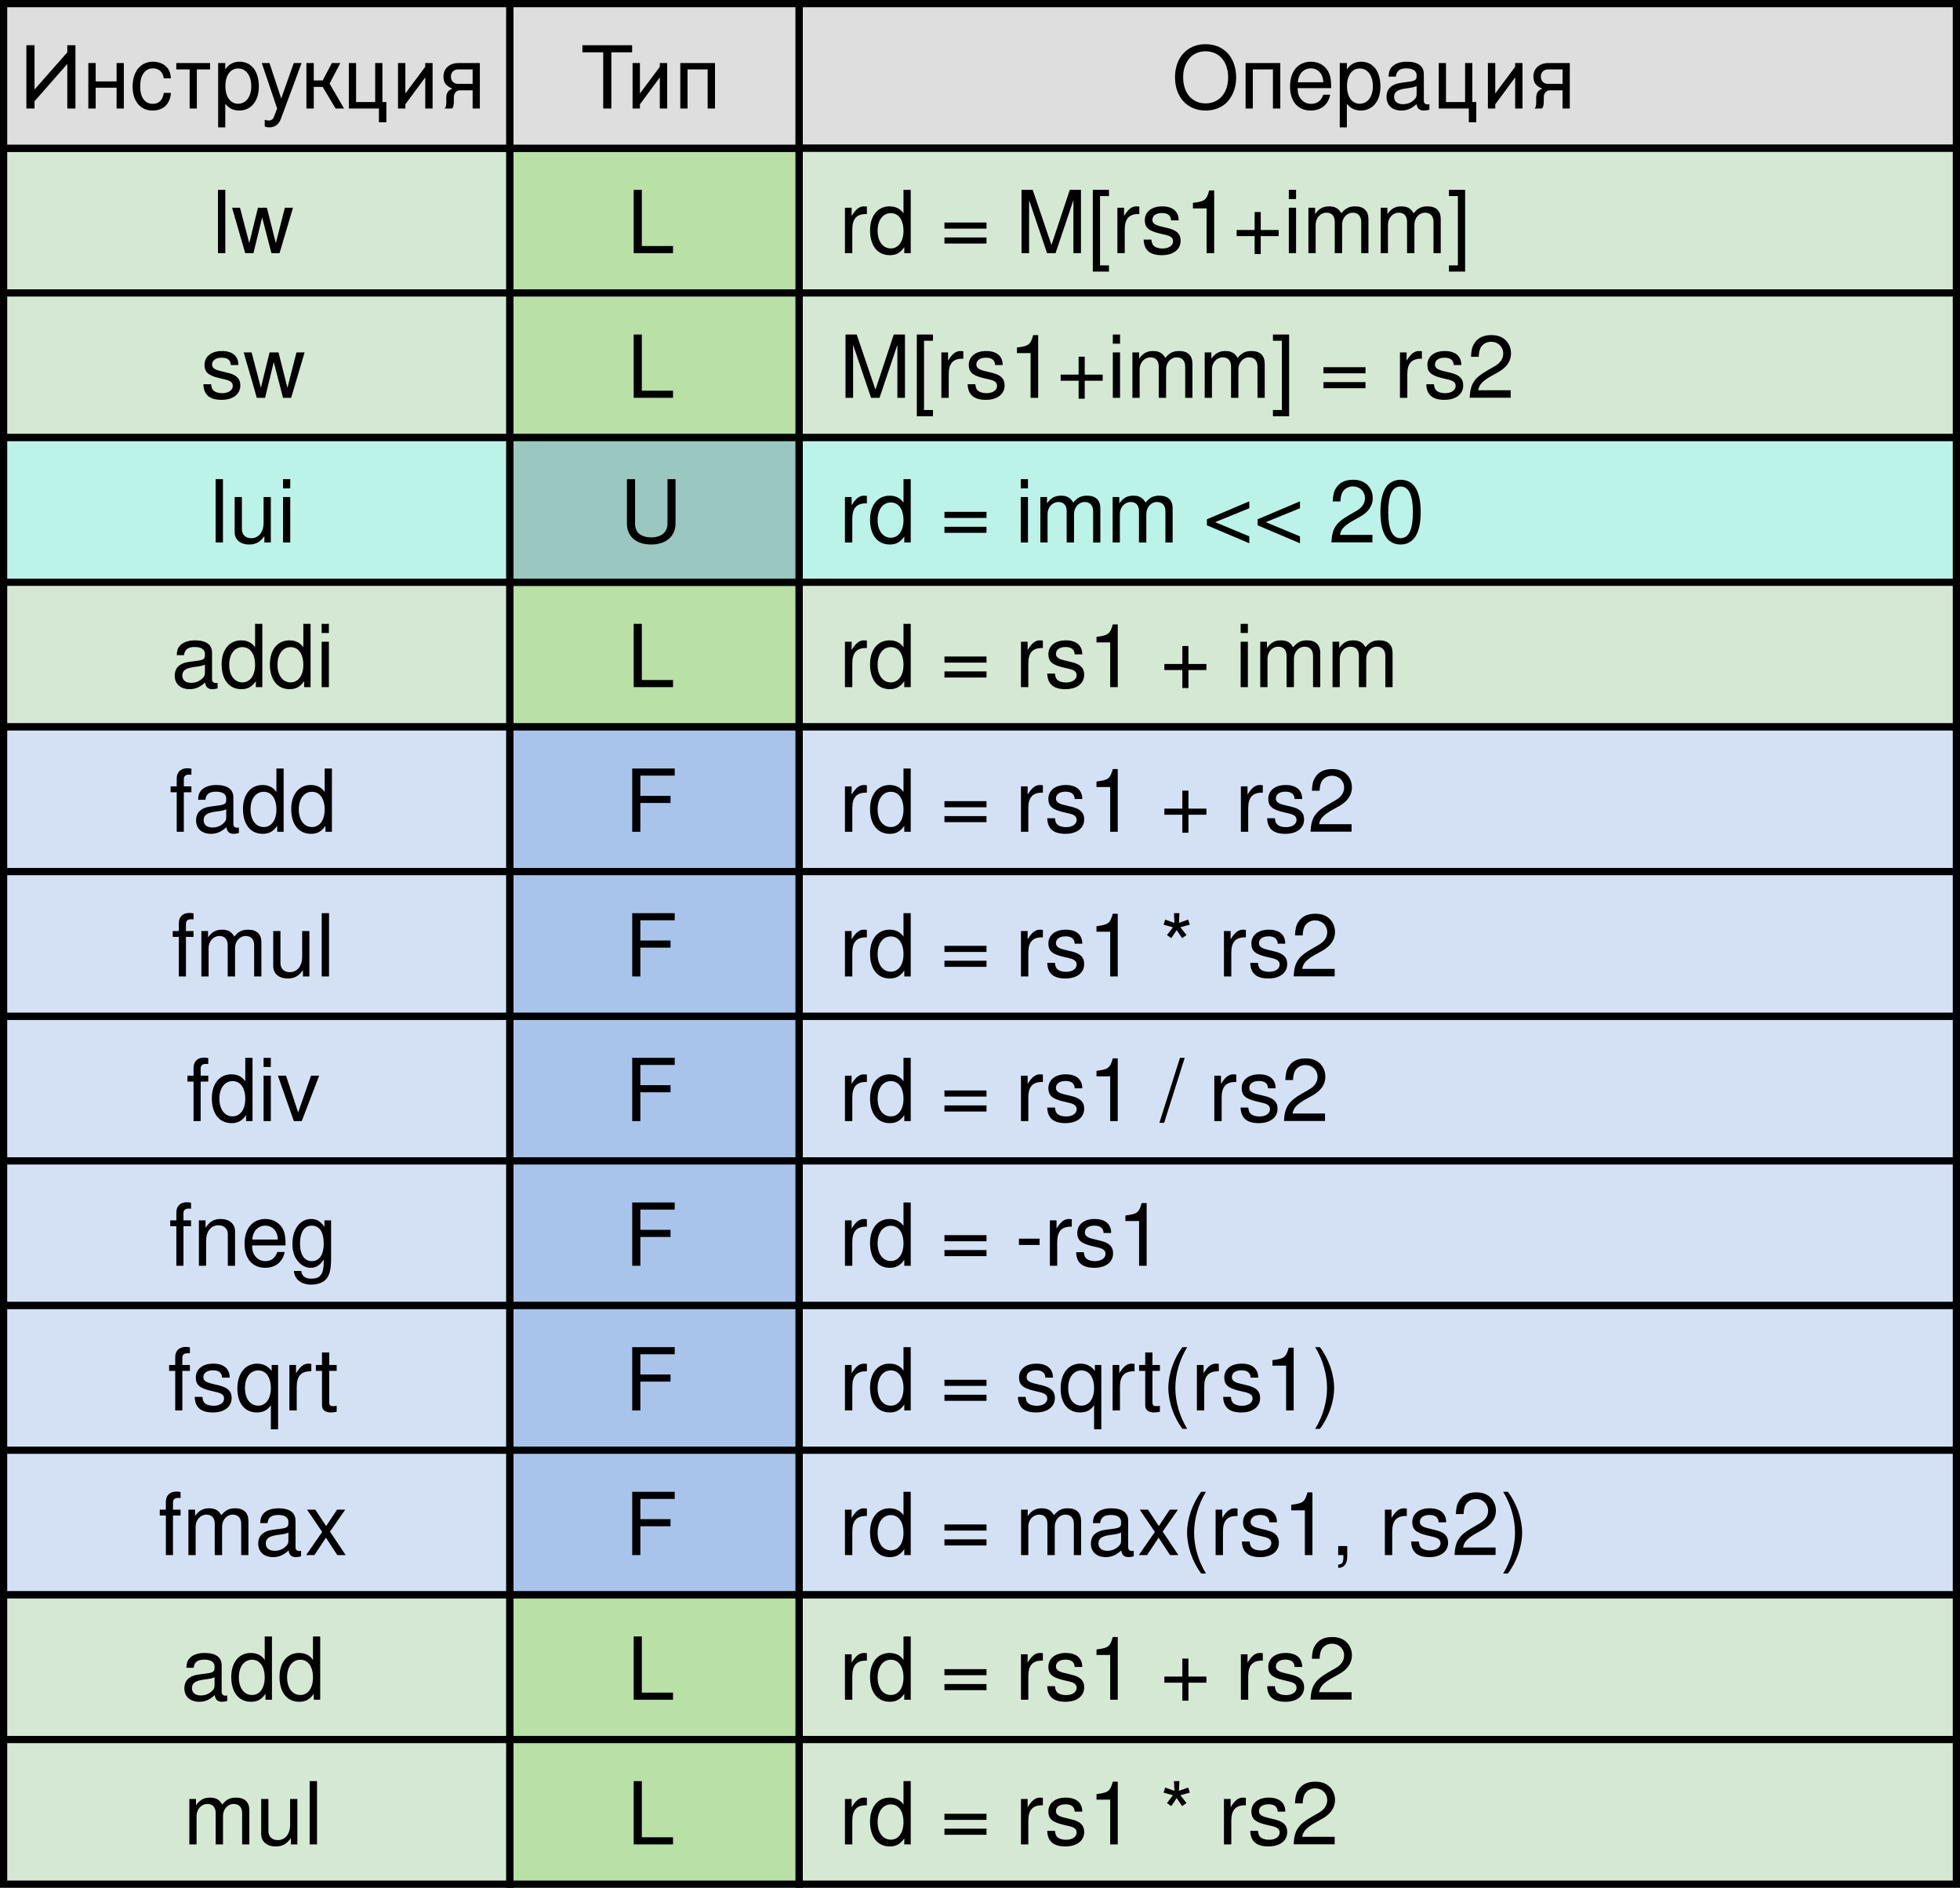
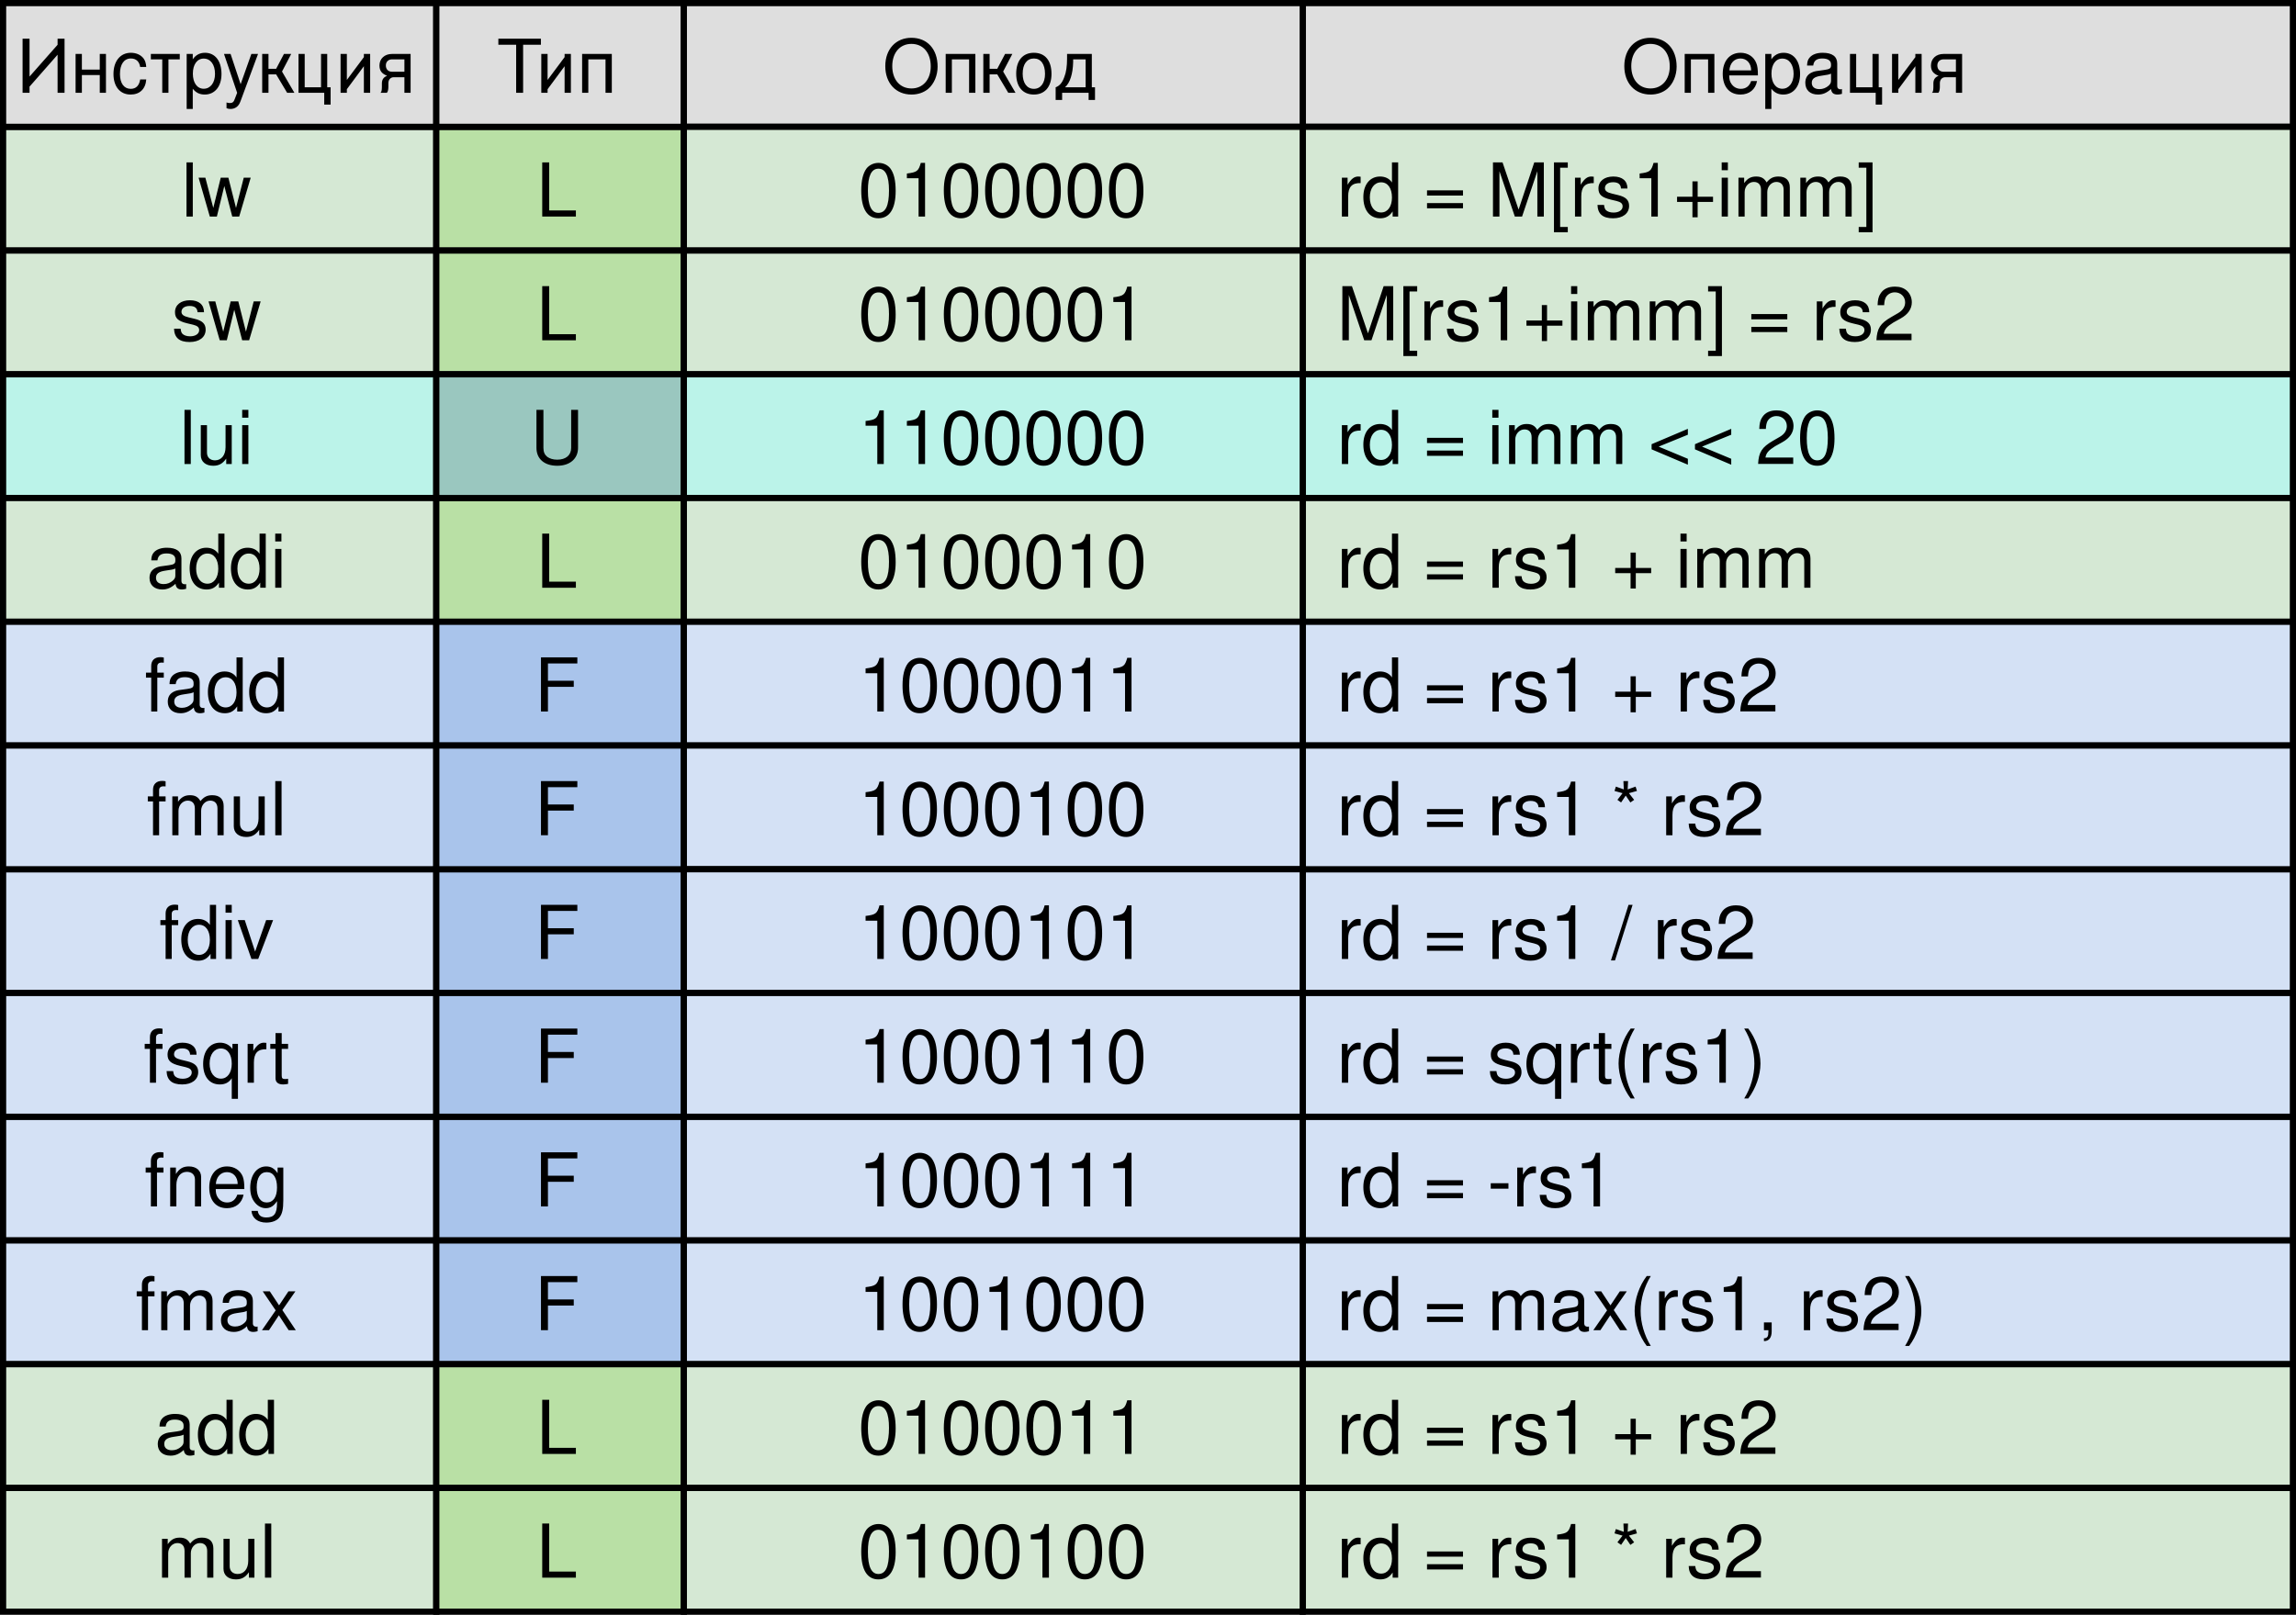
- <svg xmlns="http://www.w3.org/2000/svg" style="background: transparent; background-color: transparent; color-scheme: light;" version="1.1" width="271px" height="261px" viewBox="0 0 271 261">
+ <svg xmlns="http://www.w3.org/2000/svg" style="background: transparent; background-color: transparent; color-scheme: light;" version="1.1" width="371px" height="261px" viewBox="0 0 371 261">
  <defs />
  <g>
    <g data-cell-id="0">
      <g data-cell-id="1">
        <g data-cell-id="ktNp69e0aBhXYcNmCIYP-1">
          <g transform="translate(0.5,0.5)">
            <rect x="0" y="20" width="70" height="20" fill="#d5e8d4" stroke="#000000" pointer-events="all" style="fill: rgb(213, 232, 212); stroke: rgb(0, 0, 0);" />
          </g>
          <g>
            <g fill="#000000" font-family="Helvetica" text-anchor="middle" font-size="12px" style="fill: rgb(0, 0, 0);">
              <text x="35" y="35">
                <tspan>lw</tspan>
              </text>
            </g>
          </g>
        </g>
        <g data-cell-id="ktNp69e0aBhXYcNmCIYP-2">
          <g transform="translate(0.5,0.5)">
            <rect x="0" y="40" width="70" height="20" fill="#d5e8d4" stroke="#000000" pointer-events="all" style="fill: rgb(213, 232, 212); stroke: rgb(0, 0, 0);" />
          </g>
          <g>
            <g fill="#000000" font-family="Helvetica" text-anchor="middle" font-size="12px" style="fill: rgb(0, 0, 0);">
              <text x="35" y="55">
                <tspan>sw</tspan>
              </text>
            </g>
          </g>
        </g>
        <g data-cell-id="ktNp69e0aBhXYcNmCIYP-3">
          <g transform="translate(0.5,0.5)">
            <rect x="0" y="60" width="70" height="20" fill="#bbf3e9" stroke="#000000" pointer-events="all" style="fill: rgb(187, 243, 233); stroke: rgb(0, 0, 0);" />
          </g>
          <g>
            <g fill="#000000" font-family="Helvetica" text-anchor="middle" font-size="12px" style="fill: rgb(0, 0, 0);">
              <text x="35" y="75">
                <tspan>lui</tspan>
              </text>
            </g>
          </g>
        </g>
        <g data-cell-id="ktNp69e0aBhXYcNmCIYP-4">
          <g transform="translate(0.5,0.5)">
            <rect x="0" y="80" width="70" height="20" fill="#d5e8d4" stroke="#000000" pointer-events="all" style="fill: rgb(213, 232, 212); stroke: rgb(0, 0, 0);" />
          </g>
          <g>
            <g fill="#000000" font-family="Helvetica" text-anchor="middle" font-size="12px" style="fill: rgb(0, 0, 0);">
              <text x="35" y="95">
                <tspan>addi</tspan>
              </text>
            </g>
          </g>
        </g>
        <g data-cell-id="ktNp69e0aBhXYcNmCIYP-5">
          <g transform="translate(0.5,0.5)">
            <rect x="0" y="140" width="70" height="20" fill="#d4e1f5" stroke="#000000" pointer-events="all" style="fill: rgb(212, 225, 245); stroke: rgb(0, 0, 0);" />
          </g>
          <g>
            <g fill="#000000" font-family="Helvetica" text-anchor="middle" font-size="12px" style="fill: rgb(0, 0, 0);">
              <text x="35" y="155">
                <tspan>fdiv</tspan>
              </text>
            </g>
          </g>
        </g>
        <g data-cell-id="ktNp69e0aBhXYcNmCIYP-6">
          <g transform="translate(0.5,0.5)">
+             <rect x="0" y="180" width="70" height="20" fill="#d4e1f5" stroke="#000000" pointer-events="all" style="fill: rgb(212, 225, 245); stroke: rgb(0, 0, 0);" />
+           </g>
+           <g>
+             <g fill="#000000" font-family="Helvetica" text-anchor="middle" font-size="12px" style="fill: rgb(0, 0, 0);">
+               <text x="35" y="195">
+                 <tspan>fneg</tspan>
+               </text>
+             </g>
+           </g>
+         </g>
+         <g data-cell-id="ktNp69e0aBhXYcNmCIYP-7">
+           <g transform="translate(0.5,0.5)">
            <rect x="0" y="160" width="70" height="20" fill="#d4e1f5" stroke="#000000" pointer-events="all" style="fill: rgb(212, 225, 245); stroke: rgb(0, 0, 0);" />
          </g>
          <g>
            <g fill="#000000" font-family="Helvetica" text-anchor="middle" font-size="12px" style="fill: rgb(0, 0, 0);">
              <text x="35" y="175">
-                 <tspan>fneg</tspan>
-               </text>
-             </g>
-           </g>
-         </g>
-         <g data-cell-id="ktNp69e0aBhXYcNmCIYP-7">
-           <g transform="translate(0.5,0.5)">
-             <rect x="0" y="180" width="70" height="20" fill="#d4e1f5" stroke="#000000" pointer-events="all" style="fill: rgb(212, 225, 245); stroke: rgb(0, 0, 0);" />
-           </g>
-           <g>
-             <g fill="#000000" font-family="Helvetica" text-anchor="middle" font-size="12px" style="fill: rgb(0, 0, 0);">
-               <text x="35" y="195">
                <tspan>fsqrt</tspan>
              </text>
            </g>
          </g>
        </g>
        <g data-cell-id="ktNp69e0aBhXYcNmCIYP-8">
          <g transform="translate(0.5,0.5)">
            <rect x="0" y="200" width="70" height="20" fill="#d4e1f5" stroke="#000000" pointer-events="all" style="fill: rgb(212, 225, 245); stroke: rgb(0, 0, 0);" />
          </g>
          <g>
            <g fill="#000000" font-family="Helvetica" text-anchor="middle" font-size="12px" style="fill: rgb(0, 0, 0);">
              <text x="35" y="215">
                <tspan>fmax</tspan>
              </text>
            </g>
          </g>
        </g>
        <g data-cell-id="ktNp69e0aBhXYcNmCIYP-9">
          <g transform="translate(0.5,0.5)">
            <rect x="0" y="100" width="70" height="20" fill="#d4e1f5" stroke="#000000" pointer-events="all" style="fill: rgb(212, 225, 245); stroke: rgb(0, 0, 0);" />
          </g>
          <g>
            <g fill="#000000" font-family="Helvetica" text-anchor="middle" font-size="12px" style="fill: rgb(0, 0, 0);">
              <text x="35" y="115">
                <tspan>fadd</tspan>
              </text>
            </g>
          </g>
        </g>
        <g data-cell-id="ktNp69e0aBhXYcNmCIYP-10">
          <g transform="translate(0.5,0.5)">
            <rect x="0" y="120" width="70" height="20" fill="#d4e1f5" stroke="#000000" pointer-events="all" style="fill: rgb(212, 225, 245); stroke: rgb(0, 0, 0);" />
          </g>
          <g>
            <g fill="#000000" font-family="Helvetica" text-anchor="middle" font-size="12px" style="fill: rgb(0, 0, 0);">
              <text x="35" y="135">
                <tspan>fmul</tspan>
              </text>
            </g>
          </g>
        </g>
        <g data-cell-id="ktNp69e0aBhXYcNmCIYP-11">
          <g transform="translate(0.5,0.5)">
            <rect x="0" y="220" width="70" height="20" fill="#d5e8d4" stroke="#000000" pointer-events="all" style="fill: rgb(213, 232, 212); stroke: rgb(0, 0, 0);" />
          </g>
          <g>
            <g fill="#000000" font-family="Helvetica" text-anchor="middle" font-size="12px" style="fill: rgb(0, 0, 0);">
              <text x="35" y="235">
                <tspan>add</tspan>
              </text>
            </g>
          </g>
        </g>
        <g data-cell-id="ktNp69e0aBhXYcNmCIYP-12">
          <g transform="translate(0.5,0.5)">
            <rect x="0" y="240" width="70" height="20" fill="#d5e8d4" stroke="#000000" pointer-events="all" style="fill: rgb(213, 232, 212); stroke: rgb(0, 0, 0);" />
          </g>
          <g>
            <g fill="#000000" font-family="Helvetica" text-anchor="middle" font-size="12px" style="fill: rgb(0, 0, 0);">
              <text x="35" y="255">
                <tspan>mul</tspan>
              </text>
            </g>
          </g>
        </g>
        <g data-cell-id="ktNp69e0aBhXYcNmCIYP-13">
          <g transform="translate(0.5,0.5)">
            <rect x="70" y="20" width="40" height="20" fill="#b9e0a5" stroke="#000000" pointer-events="all" style="fill: rgb(185, 224, 165); stroke: rgb(0, 0, 0);" />
          </g>
          <g>
            <g fill="#000000" font-family="Helvetica" text-anchor="middle" font-size="12px" style="fill: rgb(0, 0, 0);">
              <text x="90" y="35">
                <tspan>L</tspan>
              </text>
            </g>
          </g>
        </g>
        <g data-cell-id="ktNp69e0aBhXYcNmCIYP-14">
          <g transform="translate(0.5,0.5)">
            <rect x="0" y="0" width="70" height="20" fill="#dedede" stroke="#000000" pointer-events="all" style="fill: rgb(222, 222, 222); stroke: rgb(0, 0, 0);" />
          </g>
          <g>
            <g fill="#000000" font-family="Helvetica" text-anchor="middle" font-size="12px" style="fill: rgb(0, 0, 0);">
              <text x="35" y="15">
                <tspan>Инструкция</tspan>
              </text>
            </g>
          </g>
        </g>
        <g data-cell-id="ktNp69e0aBhXYcNmCIYP-16">
          <g transform="translate(0.5,0.5)">
            <rect x="70" y="0" width="40" height="20" fill="#dedede" stroke="#000000" pointer-events="all" style="fill: rgb(222, 222, 222); stroke: rgb(0, 0, 0);" />
          </g>
          <g>
            <g fill="#000000" font-family="Helvetica" text-anchor="middle" font-size="12px" style="fill: rgb(0, 0, 0);">
              <text x="90" y="15">
                <tspan>Тип</tspan>
              </text>
            </g>
          </g>
        </g>
        <g data-cell-id="ktNp69e0aBhXYcNmCIYP-17">
          <g transform="translate(0.5,0.5)">
            <rect x="70" y="40" width="40" height="20" fill="#b9e0a5" stroke="#000000" pointer-events="all" style="fill: rgb(185, 224, 165); stroke: rgb(0, 0, 0);" />
          </g>
          <g>
            <g fill="#000000" font-family="Helvetica" text-anchor="middle" font-size="12px" style="fill: rgb(0, 0, 0);">
              <text x="90" y="55">
                <tspan>L</tspan>
              </text>
            </g>
          </g>
        </g>
        <g data-cell-id="ktNp69e0aBhXYcNmCIYP-18">
          <g transform="translate(0.5,0.5)">
            <rect x="70" y="80" width="40" height="20" fill="#b9e0a5" stroke="#000000" pointer-events="all" style="fill: rgb(185, 224, 165); stroke: rgb(0, 0, 0);" />
          </g>
          <g>
            <g fill="#000000" font-family="Helvetica" text-anchor="middle" font-size="12px" style="fill: rgb(0, 0, 0);">
              <text x="90" y="95">
                <tspan>L</tspan>
              </text>
            </g>
          </g>
        </g>
        <g data-cell-id="ktNp69e0aBhXYcNmCIYP-19">
          <g transform="translate(0.5,0.5)">
            <rect x="70" y="60" width="40" height="20" fill="#9ac7bf" stroke="#000000" pointer-events="all" style="fill: rgb(154, 199, 191); stroke: rgb(0, 0, 0);" />
          </g>
          <g>
            <g fill="#000000" font-family="Helvetica" text-anchor="middle" font-size="12px" style="fill: rgb(0, 0, 0);">
              <text x="90" y="75">
                <tspan>U</tspan>
              </text>
            </g>
          </g>
        </g>
        <g data-cell-id="ktNp69e0aBhXYcNmCIYP-20">
          <g transform="translate(0.5,0.5)">
            <rect x="70" y="140" width="40" height="20" fill="#a9c4eb" stroke="#000000" pointer-events="all" style="fill: rgb(169, 196, 235); stroke: rgb(0, 0, 0);" />
          </g>
          <g>
            <g fill="#000000" font-family="Helvetica" text-anchor="middle" font-size="12px" style="fill: rgb(0, 0, 0);">
              <text x="90" y="155">
                <tspan>F</tspan>
              </text>
            </g>
          </g>
        </g>
        <g data-cell-id="ktNp69e0aBhXYcNmCIYP-21">
          <g transform="translate(0.5,0.5)">
+             <rect x="70" y="180" width="40" height="20" fill="#a9c4eb" stroke="#000000" pointer-events="all" style="fill: rgb(169, 196, 235); stroke: rgb(0, 0, 0);" />
+           </g>
+           <g>
+             <g fill="#000000" font-family="Helvetica" text-anchor="middle" font-size="12px" style="fill: rgb(0, 0, 0);">
+               <text x="90" y="195">
+                 <tspan>F</tspan>
+               </text>
+             </g>
+           </g>
+         </g>
+         <g data-cell-id="ktNp69e0aBhXYcNmCIYP-22">
+           <g transform="translate(0.5,0.5)">
            <rect x="70" y="160" width="40" height="20" fill="#a9c4eb" stroke="#000000" pointer-events="all" style="fill: rgb(169, 196, 235); stroke: rgb(0, 0, 0);" />
          </g>
          <g>
            <g fill="#000000" font-family="Helvetica" text-anchor="middle" font-size="12px" style="fill: rgb(0, 0, 0);">
              <text x="90" y="175">
                <tspan>F</tspan>
              </text>
            </g>
          </g>
        </g>
-         <g data-cell-id="ktNp69e0aBhXYcNmCIYP-22">
-           <g transform="translate(0.5,0.5)">
-             <rect x="70" y="180" width="40" height="20" fill="#a9c4eb" stroke="#000000" pointer-events="all" style="fill: rgb(169, 196, 235); stroke: rgb(0, 0, 0);" />
-           </g>
-           <g>
-             <g fill="#000000" font-family="Helvetica" text-anchor="middle" font-size="12px" style="fill: rgb(0, 0, 0);">
-               <text x="90" y="195">
-                 <tspan>F</tspan>
-               </text>
-             </g>
-           </g>
-         </g>
        <g data-cell-id="ktNp69e0aBhXYcNmCIYP-23">
          <g transform="translate(0.5,0.5)">
            <rect x="70" y="200" width="40" height="20" fill="#a9c4eb" stroke="#000000" pointer-events="all" style="fill: rgb(169, 196, 235); stroke: rgb(0, 0, 0);" />
          </g>
          <g>
            <g fill="#000000" font-family="Helvetica" text-anchor="middle" font-size="12px" style="fill: rgb(0, 0, 0);">
              <text x="90" y="215">
                <tspan>F</tspan>
              </text>
            </g>
          </g>
        </g>
        <g data-cell-id="ktNp69e0aBhXYcNmCIYP-24">
          <g transform="translate(0.5,0.5)">
            <rect x="70" y="100" width="40" height="20" fill="#a9c4eb" stroke="#000000" pointer-events="all" style="fill: rgb(169, 196, 235); stroke: rgb(0, 0, 0);" />
          </g>
          <g>
            <g fill="#000000" font-family="Helvetica" text-anchor="middle" font-size="12px" style="fill: rgb(0, 0, 0);">
              <text x="90" y="115">
                <tspan>F</tspan>
              </text>
            </g>
          </g>
        </g>
        <g data-cell-id="ktNp69e0aBhXYcNmCIYP-25">
          <g transform="translate(0.5,0.5)">
            <rect x="70" y="120" width="40" height="20" fill="#a9c4eb" stroke="#000000" pointer-events="all" style="fill: rgb(169, 196, 235); stroke: rgb(0, 0, 0);" />
          </g>
          <g>
            <g fill="#000000" font-family="Helvetica" text-anchor="middle" font-size="12px" style="fill: rgb(0, 0, 0);">
              <text x="90" y="135">
                <tspan>F</tspan>
              </text>
            </g>
          </g>
        </g>
        <g data-cell-id="ktNp69e0aBhXYcNmCIYP-26">
          <g transform="translate(0.5,0.5)">
            <rect x="70" y="220" width="40" height="20" fill="#b9e0a5" stroke="#000000" pointer-events="all" style="fill: rgb(185, 224, 165); stroke: rgb(0, 0, 0);" />
          </g>
          <g>
            <g fill="#000000" font-family="Helvetica" text-anchor="middle" font-size="12px" style="fill: rgb(0, 0, 0);">
              <text x="90" y="235">
                <tspan>L</tspan>
              </text>
            </g>
          </g>
        </g>
        <g data-cell-id="ktNp69e0aBhXYcNmCIYP-27">
          <g transform="translate(0.5,0.5)">
            <rect x="70" y="240" width="40" height="20" fill="#b9e0a5" stroke="#000000" pointer-events="all" style="fill: rgb(185, 224, 165); stroke: rgb(0, 0, 0);" />
          </g>
          <g>
            <g fill="#000000" font-family="Helvetica" text-anchor="middle" font-size="12px" style="fill: rgb(0, 0, 0);">
              <text x="90" y="255">
                <tspan>L</tspan>
              </text>
            </g>
          </g>
        </g>
        <g data-cell-id="ktNp69e0aBhXYcNmCIYP-28">
          <g transform="translate(0.5,0.5)">
-             <rect x="110" y="0" width="160" height="20" fill="#dedede" stroke="#000000" pointer-events="all" style="fill: rgb(222, 222, 222); stroke: rgb(0, 0, 0);" />
-           </g>
-           <g>
-             <g fill="#000000" font-family="Helvetica" text-anchor="middle" font-size="12px" style="fill: rgb(0, 0, 0);">
-               <text x="190" y="15">
+             <rect x="210" y="0" width="160" height="20" fill="#dedede" stroke="#000000" pointer-events="all" style="fill: rgb(222, 222, 222); stroke: rgb(0, 0, 0);" />
+           </g>
+           <g>
+             <g fill="#000000" font-family="Helvetica" text-anchor="middle" font-size="12px" style="fill: rgb(0, 0, 0);">
+               <text x="290" y="15">
                <tspan>Операция</tspan>
              </text>
            </g>
          </g>
        </g>
        <g data-cell-id="ktNp69e0aBhXYcNmCIYP-29">
          <g transform="translate(0.5,0.5)">
-             <rect x="110" y="20" width="160" height="20" fill="#d5e8d4" stroke="#000000" pointer-events="all" style="fill: rgb(213, 232, 212); stroke: rgb(0, 0, 0);" />
-           </g>
-           <g>
-             <g fill="#000000" font-family="Helvetica" font-size="12px" style="fill: rgb(0, 0, 0);">
-               <text x="116" y="35">
+             <rect x="210" y="20" width="160" height="20" fill="#d5e8d4" stroke="#000000" pointer-events="all" style="fill: rgb(213, 232, 212); stroke: rgb(0, 0, 0);" />
+           </g>
+           <g>
+             <g fill="#000000" font-family="Helvetica" font-size="12px" style="fill: rgb(0, 0, 0);">
+               <text x="216" y="35">
                <tspan>rd = M[rs1+imm]</tspan>
              </text>
            </g>
          </g>
        </g>
        <g data-cell-id="ktNp69e0aBhXYcNmCIYP-30">
          <g transform="translate(0.5,0.5)">
-             <rect x="110" y="40" width="160" height="20" fill="#d5e8d4" stroke="#000000" pointer-events="all" style="fill: rgb(213, 232, 212); stroke: rgb(0, 0, 0);" />
-           </g>
-           <g>
-             <g fill="#000000" font-family="Helvetica" font-size="12px" style="fill: rgb(0, 0, 0);">
-               <text x="116" y="55">
+             <rect x="210" y="40" width="160" height="20" fill="#d5e8d4" stroke="#000000" pointer-events="all" style="fill: rgb(213, 232, 212); stroke: rgb(0, 0, 0);" />
+           </g>
+           <g>
+             <g fill="#000000" font-family="Helvetica" font-size="12px" style="fill: rgb(0, 0, 0);">
+               <text x="216" y="55">
                <tspan>M[rs1+imm] = rs2</tspan>
              </text>
            </g>
          </g>
        </g>
        <g data-cell-id="ktNp69e0aBhXYcNmCIYP-31">
          <g transform="translate(0.5,0.5)">
-             <rect x="110" y="60" width="160" height="20" fill="#bbf3e9" stroke="#000000" pointer-events="all" style="fill: rgb(187, 243, 233); stroke: rgb(0, 0, 0);" />
-           </g>
-           <g>
-             <g fill="#000000" font-family="Helvetica" font-size="12px" style="fill: rgb(0, 0, 0);">
-               <text x="116" y="75">
+             <rect x="210" y="60" width="160" height="20" fill="#bbf3e9" stroke="#000000" pointer-events="all" style="fill: rgb(187, 243, 233); stroke: rgb(0, 0, 0);" />
+           </g>
+           <g>
+             <g fill="#000000" font-family="Helvetica" font-size="12px" style="fill: rgb(0, 0, 0);">
+               <text x="216" y="75">
                <tspan>rd = imm &lt;&lt; 20</tspan>
              </text>
            </g>
          </g>
        </g>
        <g data-cell-id="ktNp69e0aBhXYcNmCIYP-32">
          <g transform="translate(0.5,0.5)">
-             <rect x="110" y="80" width="160" height="20" fill="#d5e8d4" stroke="#000000" pointer-events="all" style="fill: rgb(213, 232, 212); stroke: rgb(0, 0, 0);" />
-           </g>
-           <g>
-             <g fill="#000000" font-family="Helvetica" font-size="12px" style="fill: rgb(0, 0, 0);">
-               <text x="116" y="95">
+             <rect x="210" y="80" width="160" height="20" fill="#d5e8d4" stroke="#000000" pointer-events="all" style="fill: rgb(213, 232, 212); stroke: rgb(0, 0, 0);" />
+           </g>
+           <g>
+             <g fill="#000000" font-family="Helvetica" font-size="12px" style="fill: rgb(0, 0, 0);">
+               <text x="216" y="95">
                <tspan>rd = rs1 + imm</tspan>
              </text>
            </g>
          </g>
        </g>
        <g data-cell-id="ktNp69e0aBhXYcNmCIYP-33">
          <g transform="translate(0.5,0.5)">
-             <rect x="110" y="140" width="160" height="20" fill="#d4e1f5" stroke="#000000" pointer-events="all" style="fill: rgb(212, 225, 245); stroke: rgb(0, 0, 0);" />
-           </g>
-           <g>
-             <g fill="#000000" font-family="Helvetica" font-size="12px" style="fill: rgb(0, 0, 0);">
-               <text x="116" y="155">
+             <rect x="210" y="140" width="160" height="20" fill="#d4e1f5" stroke="#000000" pointer-events="all" style="fill: rgb(212, 225, 245); stroke: rgb(0, 0, 0);" />
+           </g>
+           <g>
+             <g fill="#000000" font-family="Helvetica" font-size="12px" style="fill: rgb(0, 0, 0);">
+               <text x="216" y="155">
                <tspan>rd = rs1 / rs2</tspan>
              </text>
            </g>
          </g>
        </g>
        <g data-cell-id="ktNp69e0aBhXYcNmCIYP-34">
          <g transform="translate(0.5,0.5)">
-             <rect x="110" y="160" width="160" height="20" fill="#d4e1f5" stroke="#000000" pointer-events="all" style="fill: rgb(212, 225, 245); stroke: rgb(0, 0, 0);" />
-           </g>
-           <g>
-             <g fill="#000000" font-family="Helvetica" font-size="12px" style="fill: rgb(0, 0, 0);">
-               <text x="116" y="175">
+             <rect x="210" y="180" width="160" height="20" fill="#d4e1f5" stroke="#000000" pointer-events="all" style="fill: rgb(212, 225, 245); stroke: rgb(0, 0, 0);" />
+           </g>
+           <g>
+             <g fill="#000000" font-family="Helvetica" font-size="12px" style="fill: rgb(0, 0, 0);">
+               <text x="216" y="195">
                <tspan>rd = -rs1</tspan>
              </text>
            </g>
          </g>
        </g>
        <g data-cell-id="ktNp69e0aBhXYcNmCIYP-35">
          <g transform="translate(0.5,0.5)">
-             <rect x="110" y="180" width="160" height="20" fill="#d4e1f5" stroke="#000000" pointer-events="all" style="fill: rgb(212, 225, 245); stroke: rgb(0, 0, 0);" />
-           </g>
-           <g>
-             <g fill="#000000" font-family="Helvetica" font-size="12px" style="fill: rgb(0, 0, 0);">
-               <text x="116" y="195">
+             <rect x="210" y="160" width="160" height="20" fill="#d4e1f5" stroke="#000000" pointer-events="all" style="fill: rgb(212, 225, 245); stroke: rgb(0, 0, 0);" />
+           </g>
+           <g>
+             <g fill="#000000" font-family="Helvetica" font-size="12px" style="fill: rgb(0, 0, 0);">
+               <text x="216" y="175">
                <tspan>rd = sqrt(rs1)</tspan>
              </text>
            </g>
          </g>
        </g>
        <g data-cell-id="ktNp69e0aBhXYcNmCIYP-36">
          <g transform="translate(0.5,0.5)">
-             <rect x="110" y="200" width="160" height="20" fill="#d4e1f5" stroke="#000000" pointer-events="all" style="fill: rgb(212, 225, 245); stroke: rgb(0, 0, 0);" />
-           </g>
-           <g>
-             <g fill="#000000" font-family="Helvetica" font-size="12px" style="fill: rgb(0, 0, 0);">
-               <text x="116" y="215">
+             <rect x="210" y="200" width="160" height="20" fill="#d4e1f5" stroke="#000000" pointer-events="all" style="fill: rgb(212, 225, 245); stroke: rgb(0, 0, 0);" />
+           </g>
+           <g>
+             <g fill="#000000" font-family="Helvetica" font-size="12px" style="fill: rgb(0, 0, 0);">
+               <text x="216" y="215">
                <tspan>rd = max(rs1, rs2)</tspan>
              </text>
            </g>
          </g>
        </g>
        <g data-cell-id="ktNp69e0aBhXYcNmCIYP-37">
          <g transform="translate(0.5,0.5)">
-             <rect x="110" y="100" width="160" height="20" fill="#d4e1f5" stroke="#000000" pointer-events="all" style="fill: rgb(212, 225, 245); stroke: rgb(0, 0, 0);" />
-           </g>
-           <g>
-             <g fill="#000000" font-family="Helvetica" font-size="12px" style="fill: rgb(0, 0, 0);">
-               <text x="116" y="115">
+             <rect x="210" y="100" width="160" height="20" fill="#d4e1f5" stroke="#000000" pointer-events="all" style="fill: rgb(212, 225, 245); stroke: rgb(0, 0, 0);" />
+           </g>
+           <g>
+             <g fill="#000000" font-family="Helvetica" font-size="12px" style="fill: rgb(0, 0, 0);">
+               <text x="216" y="115">
                <tspan>rd = rs1 + rs2</tspan>
              </text>
            </g>
          </g>
        </g>
        <g data-cell-id="ktNp69e0aBhXYcNmCIYP-38">
          <g transform="translate(0.5,0.5)">
-             <rect x="110" y="120" width="160" height="20" fill="#d4e1f5" stroke="#000000" pointer-events="all" style="fill: rgb(212, 225, 245); stroke: rgb(0, 0, 0);" />
-           </g>
-           <g>
-             <g fill="#000000" font-family="Helvetica" font-size="12px" style="fill: rgb(0, 0, 0);">
-               <text x="116" y="135">
+             <rect x="210" y="120" width="160" height="20" fill="#d4e1f5" stroke="#000000" pointer-events="all" style="fill: rgb(212, 225, 245); stroke: rgb(0, 0, 0);" />
+           </g>
+           <g>
+             <g fill="#000000" font-family="Helvetica" font-size="12px" style="fill: rgb(0, 0, 0);">
+               <text x="216" y="135">
                <tspan>rd = rs1 * rs2</tspan>
              </text>
            </g>
          </g>
        </g>
        <g data-cell-id="ktNp69e0aBhXYcNmCIYP-39">
          <g transform="translate(0.5,0.5)">
-             <rect x="110" y="220" width="160" height="20" fill="#d5e8d4" stroke="#000000" pointer-events="all" style="fill: rgb(213, 232, 212); stroke: rgb(0, 0, 0);" />
-           </g>
-           <g>
-             <g fill="#000000" font-family="Helvetica" font-size="12px" style="fill: rgb(0, 0, 0);">
-               <text x="116" y="235">
+             <rect x="210" y="220" width="160" height="20" fill="#d5e8d4" stroke="#000000" pointer-events="all" style="fill: rgb(213, 232, 212); stroke: rgb(0, 0, 0);" />
+           </g>
+           <g>
+             <g fill="#000000" font-family="Helvetica" font-size="12px" style="fill: rgb(0, 0, 0);">
+               <text x="216" y="235">
                <tspan>rd = rs1 + rs2</tspan>
              </text>
            </g>
          </g>
        </g>
        <g data-cell-id="ktNp69e0aBhXYcNmCIYP-40">
          <g transform="translate(0.5,0.5)">
-             <rect x="110" y="240" width="160" height="20" fill="#d5e8d4" stroke="#000000" pointer-events="all" style="fill: rgb(213, 232, 212); stroke: rgb(0, 0, 0);" />
-           </g>
-           <g>
-             <g fill="#000000" font-family="Helvetica" font-size="12px" style="fill: rgb(0, 0, 0);">
-               <text x="116" y="255">
+             <rect x="210" y="240" width="160" height="20" fill="#d5e8d4" stroke="#000000" pointer-events="all" style="fill: rgb(213, 232, 212); stroke: rgb(0, 0, 0);" />
+           </g>
+           <g>
+             <g fill="#000000" font-family="Helvetica" font-size="12px" style="fill: rgb(0, 0, 0);">
+               <text x="216" y="255">
                <tspan>rd = rs1 * rs2</tspan>
+               </text>
+             </g>
+           </g>
+         </g>
+         <g data-cell-id="Uij-qLSlat1kDgGIWZYU-1">
+           <g transform="translate(0.5,0.5)">
+             <rect x="110" y="0" width="100" height="20" fill="#dedede" stroke="#000000" pointer-events="all" style="fill: rgb(222, 222, 222); stroke: rgb(0, 0, 0);" />
+           </g>
+           <g>
+             <g fill="#000000" font-family="Helvetica" text-anchor="middle" font-size="12px" style="fill: rgb(0, 0, 0);">
+               <text x="160" y="15">
+                 <tspan>Опкод</tspan>
+               </text>
+             </g>
+           </g>
+         </g>
+         <g data-cell-id="Uij-qLSlat1kDgGIWZYU-3">
+           <g transform="translate(0.5,0.5)">
+             <rect x="110" y="20" width="100" height="20" fill="#d5e8d4" stroke="#000000" pointer-events="all" style="fill: rgb(213, 232, 212); stroke: rgb(0, 0, 0);" />
+           </g>
+           <g>
+             <g fill="#000000" font-family="Helvetica" text-anchor="middle" font-size="12px" style="fill: rgb(0, 0, 0);">
+               <text x="162" y="35">
+                 <tspan>0100000</tspan>
+               </text>
+             </g>
+           </g>
+         </g>
+         <g data-cell-id="Uij-qLSlat1kDgGIWZYU-4">
+           <g transform="translate(0.5,0.5)">
+             <rect x="110" y="40" width="100" height="20" fill="#d5e8d4" stroke="#000000" pointer-events="all" style="fill: rgb(213, 232, 212); stroke: rgb(0, 0, 0);" />
+           </g>
+           <g>
+             <g fill="#000000" font-family="Helvetica" text-anchor="middle" font-size="12px" style="fill: rgb(0, 0, 0);">
+               <text x="162" y="55">
+                 <tspan>0100001</tspan>
+               </text>
+             </g>
+           </g>
+         </g>
+         <g data-cell-id="Uij-qLSlat1kDgGIWZYU-5">
+           <g transform="translate(0.5,0.5)">
+             <rect x="110" y="60" width="100" height="20" fill="#bbf3e9" stroke="#000000" pointer-events="all" style="fill: rgb(187, 243, 233); stroke: rgb(0, 0, 0);" />
+           </g>
+           <g>
+             <g fill="#000000" font-family="Helvetica" text-anchor="middle" font-size="12px" style="fill: rgb(0, 0, 0);">
+               <text x="162" y="75">
+                 <tspan>1100000</tspan>
+               </text>
+             </g>
+           </g>
+         </g>
+         <g data-cell-id="Uij-qLSlat1kDgGIWZYU-6">
+           <g transform="translate(0.5,0.5)">
+             <rect x="110" y="80" width="100" height="20" fill="#d5e8d4" stroke="#000000" pointer-events="all" style="fill: rgb(213, 232, 212); stroke: rgb(0, 0, 0);" />
+           </g>
+           <g>
+             <g fill="#000000" font-family="Helvetica" text-anchor="middle" font-size="12px" style="fill: rgb(0, 0, 0);">
+               <text x="162" y="95">
+                 <tspan style="text-wrap-mode: nowrap;">
+                   <tspan>0100010</tspan>
+                 </tspan>
+               </text>
+             </g>
+           </g>
+         </g>
+         <g data-cell-id="Uij-qLSlat1kDgGIWZYU-7">
+           <g transform="translate(0.5,0.5)">
+             <rect x="110" y="100" width="100" height="20" fill="#d4e1f5" stroke="#000000" pointer-events="all" style="fill: rgb(212, 225, 245); stroke: rgb(0, 0, 0);" />
+           </g>
+           <g>
+             <g fill="#000000" font-family="Helvetica" text-anchor="middle" font-size="12px" style="fill: rgb(0, 0, 0);">
+               <text x="162" y="115">
+                 <tspan>1000011</tspan>
+               </text>
+             </g>
+           </g>
+         </g>
+         <g data-cell-id="Uij-qLSlat1kDgGIWZYU-8">
+           <g transform="translate(0.5,0.5)">
+             <rect x="110" y="120" width="100" height="20" fill="#d4e1f5" stroke="#000000" pointer-events="all" style="fill: rgb(212, 225, 245); stroke: rgb(0, 0, 0);" />
+           </g>
+           <g>
+             <g fill="#000000" font-family="Helvetica" text-anchor="middle" font-size="12px" style="fill: rgb(0, 0, 0);">
+               <text x="162" y="135">
+                 <tspan style="text-wrap-mode: nowrap;">
+                   <tspan>1000100</tspan>
+                 </tspan>
+               </text>
+             </g>
+           </g>
+         </g>
+         <g data-cell-id="Uij-qLSlat1kDgGIWZYU-9">
+           <g transform="translate(0.5,0.5)">
+             <rect x="110" y="140" width="100" height="20" fill="#d4e1f5" stroke="#000000" pointer-events="all" style="fill: rgb(212, 225, 245); stroke: rgb(0, 0, 0);" />
+           </g>
+           <g>
+             <g fill="#000000" font-family="Helvetica" text-anchor="middle" font-size="12px" style="fill: rgb(0, 0, 0);">
+               <text x="162" y="155">
+                 <tspan style="text-wrap-mode: nowrap;">
+                   <tspan>1000101</tspan>
+                 </tspan>
+               </text>
+             </g>
+           </g>
+         </g>
+         <g data-cell-id="Uij-qLSlat1kDgGIWZYU-10">
+           <g transform="translate(0.5,0.5)">
+             <rect x="110" y="180" width="100" height="20" fill="#d4e1f5" stroke="#000000" pointer-events="all" style="fill: rgb(212, 225, 245); stroke: rgb(0, 0, 0);" />
+           </g>
+           <g>
+             <g fill="#000000" font-family="Helvetica" text-anchor="middle" font-size="12px" style="fill: rgb(0, 0, 0);">
+               <text x="162" y="195">
+                 <tspan style="text-wrap-mode: nowrap;">
+                   <tspan>1000111</tspan>
+                 </tspan>
+               </text>
+             </g>
+           </g>
+         </g>
+         <g data-cell-id="Uij-qLSlat1kDgGIWZYU-11">
+           <g transform="translate(0.5,0.5)">
+             <rect x="110" y="160" width="100" height="20" fill="#d4e1f5" stroke="#000000" pointer-events="all" style="fill: rgb(212, 225, 245); stroke: rgb(0, 0, 0);" />
+           </g>
+           <g>
+             <g fill="#000000" font-family="Helvetica" text-anchor="middle" font-size="12px" style="fill: rgb(0, 0, 0);">
+               <text x="162" y="175">
+                 <tspan style="text-wrap-mode: nowrap;">
+                   <tspan>1000110</tspan>
+                 </tspan>
+               </text>
+             </g>
+           </g>
+         </g>
+         <g data-cell-id="Uij-qLSlat1kDgGIWZYU-12">
+           <g transform="translate(0.5,0.5)">
+             <rect x="110" y="200" width="100" height="20" fill="#d4e1f5" stroke="#000000" pointer-events="all" style="fill: rgb(212, 225, 245); stroke: rgb(0, 0, 0);" />
+           </g>
+           <g>
+             <g fill="#000000" font-family="Helvetica" text-anchor="middle" font-size="12px" style="fill: rgb(0, 0, 0);">
+               <text x="162" y="215">
+                 <tspan style="text-wrap-mode: nowrap;">
+                   <tspan>1001000</tspan>
+                 </tspan>
+               </text>
+             </g>
+           </g>
+         </g>
+         <g data-cell-id="Uij-qLSlat1kDgGIWZYU-13">
+           <g transform="translate(0.5,0.5)">
+             <rect x="110" y="220" width="100" height="20" fill="#d5e8d4" stroke="#000000" pointer-events="all" style="fill: rgb(213, 232, 212); stroke: rgb(0, 0, 0);" />
+           </g>
+           <g>
+             <g fill="#000000" font-family="Helvetica" text-anchor="middle" font-size="12px" style="fill: rgb(0, 0, 0);">
+               <text x="162" y="235">
+                 <tspan style="text-wrap-mode: nowrap;">
+                   <tspan>0100011</tspan>
+                 </tspan>
+               </text>
+             </g>
+           </g>
+         </g>
+         <g data-cell-id="Uij-qLSlat1kDgGIWZYU-14">
+           <g transform="translate(0.5,0.5)">
+             <rect x="110" y="240" width="100" height="20" fill="#d5e8d4" stroke="#000000" pointer-events="all" style="fill: rgb(213, 232, 212); stroke: rgb(0, 0, 0);" />
+           </g>
+           <g>
+             <g fill="#000000" font-family="Helvetica" text-anchor="middle" font-size="12px" style="fill: rgb(0, 0, 0);">
+               <text x="162" y="255">
+                 <tspan style="text-wrap-mode: nowrap;">
+                   <tspan>0100100</tspan>
+                 </tspan>
              </text>
            </g>
          </g>
        </g>
      </g>
    </g>
  </g>
</svg>
